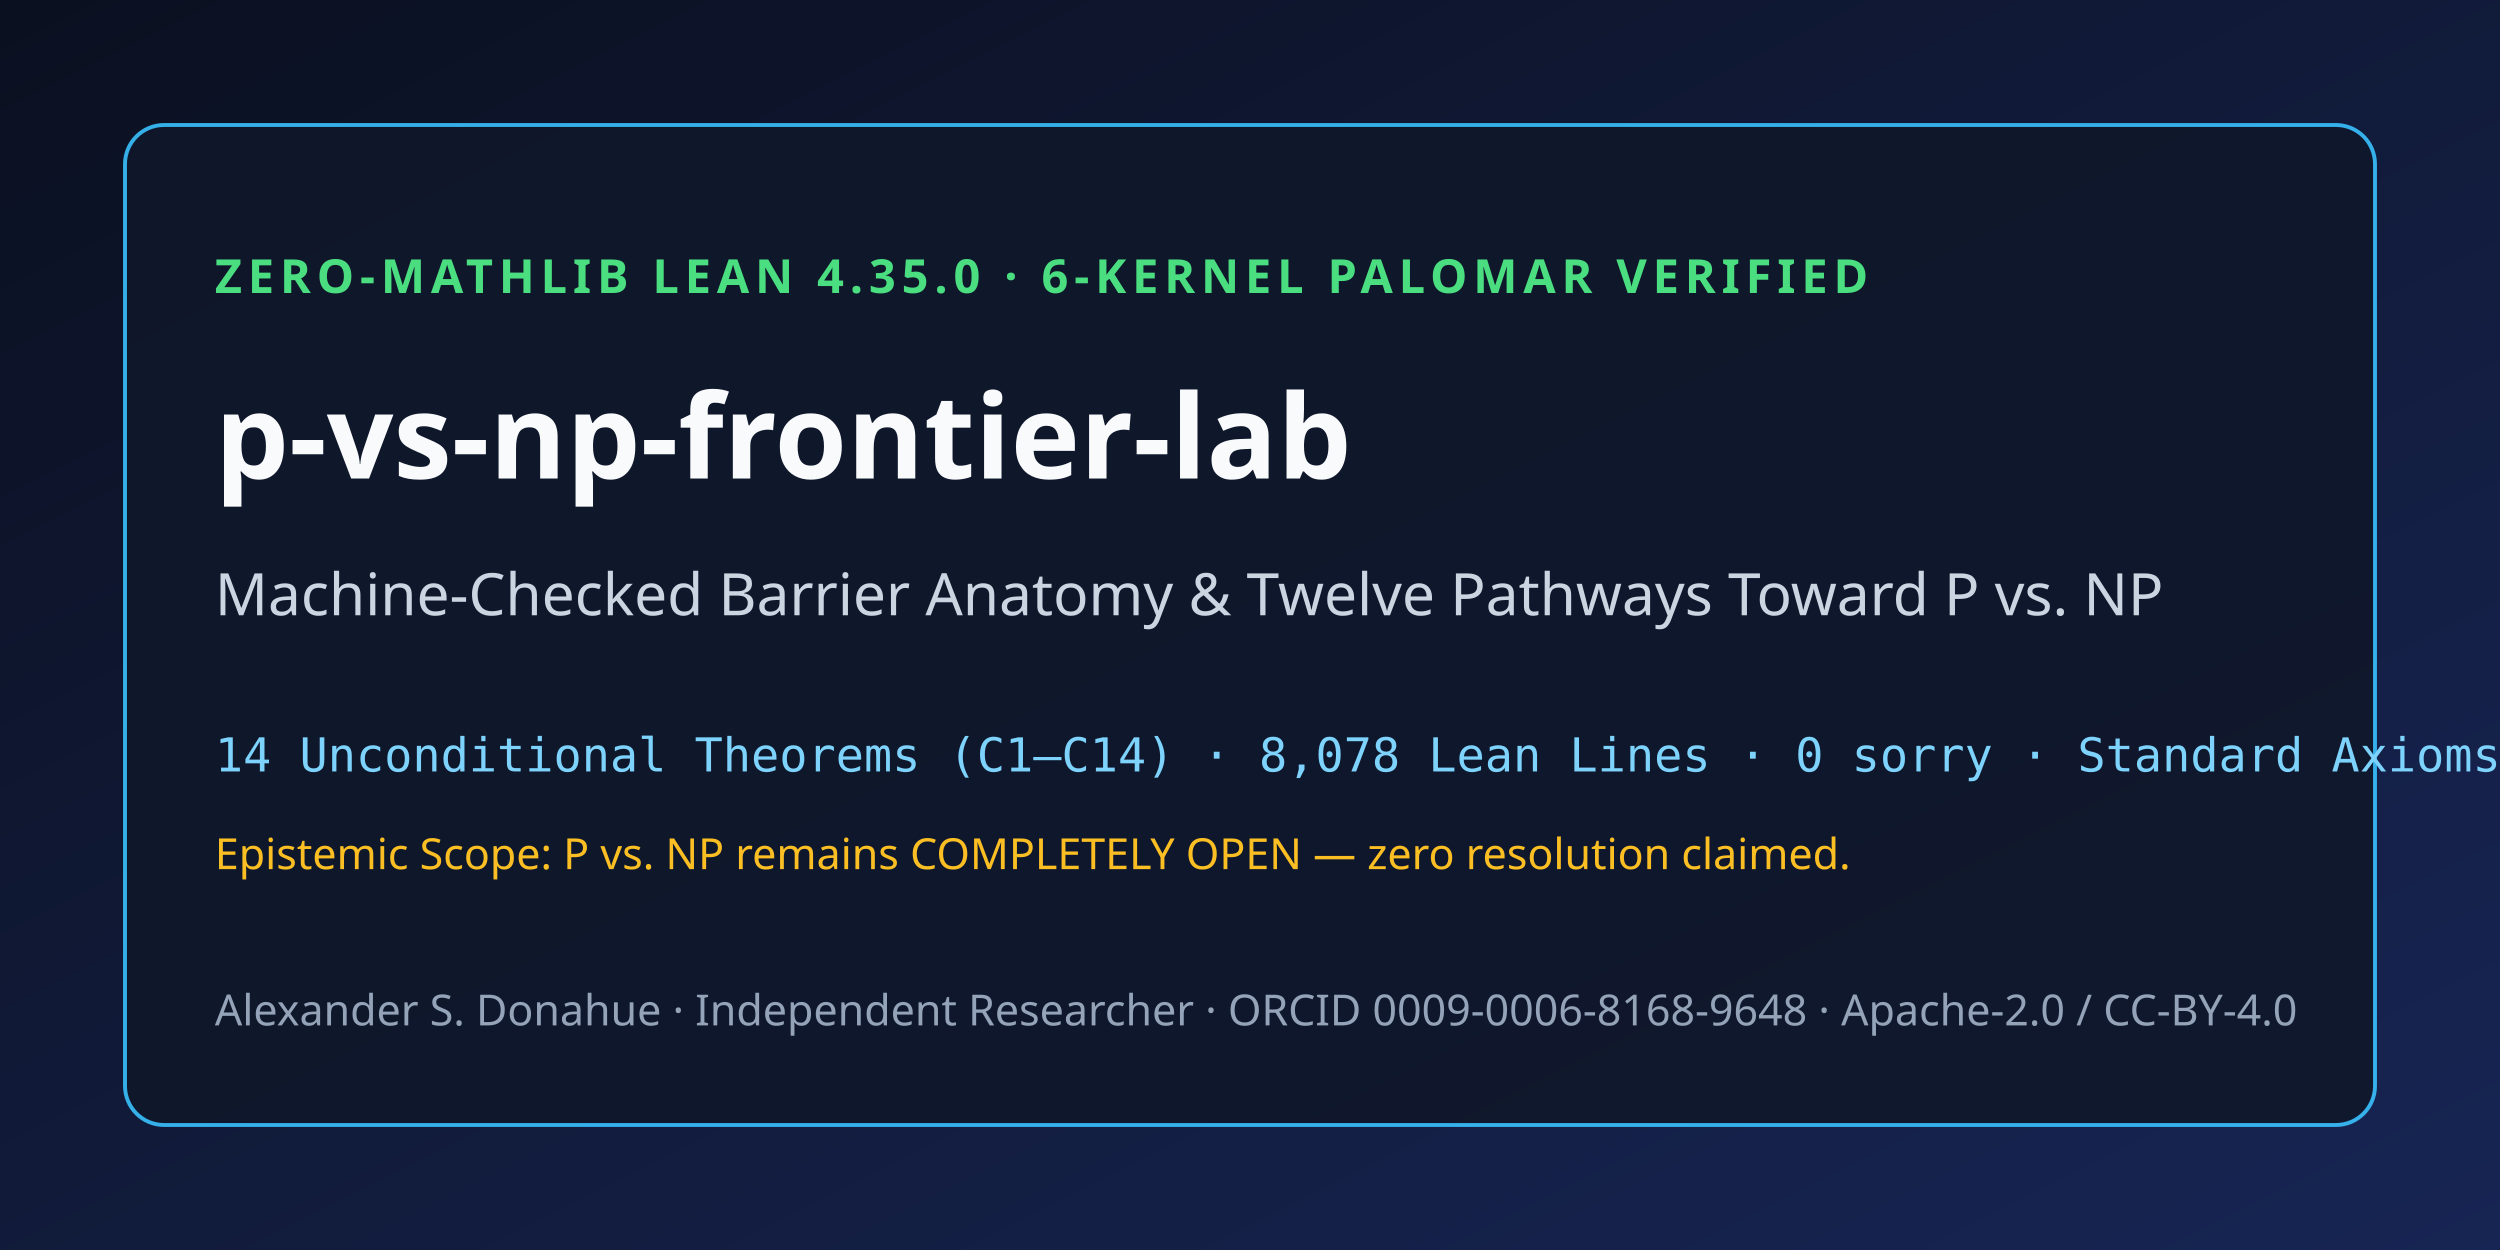
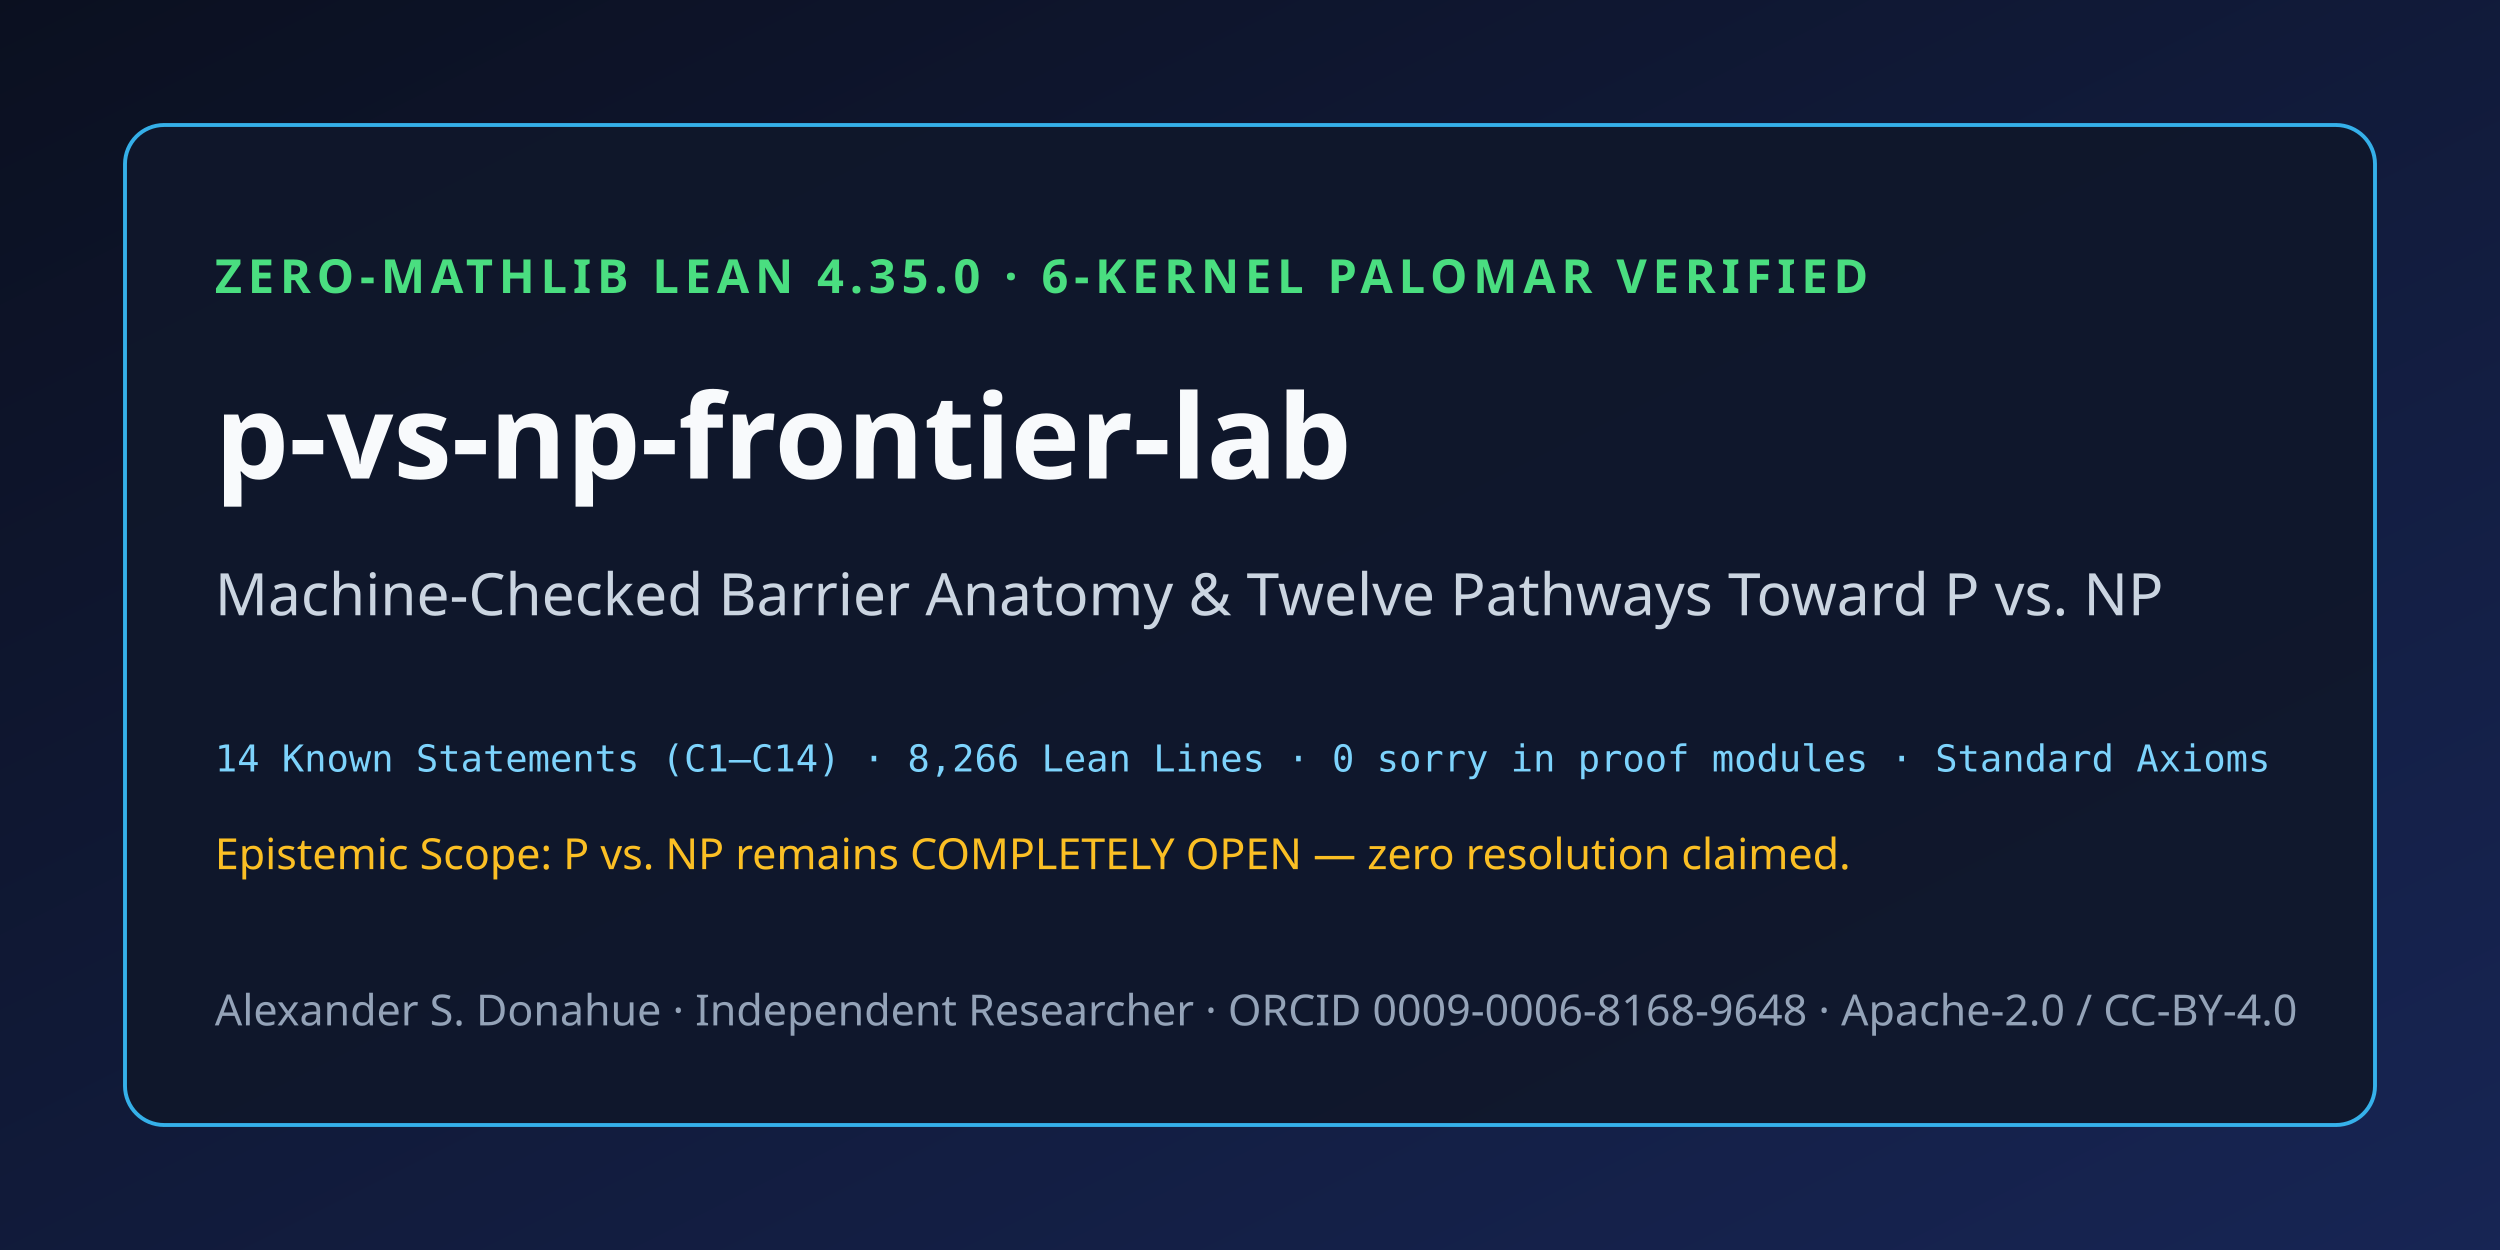
<svg xmlns="http://www.w3.org/2000/svg" width="1280" height="640" viewBox="0 0 1280 640">
  <defs>
    <linearGradient id="bg" x1="0" y1="0" x2="1" y2="1">
      <stop offset="0%" stop-color="#0b1020" />
      <stop offset="100%" stop-color="#172554" />
    </linearGradient>
  </defs>
  <rect width="1280" height="640" fill="url(#bg)" />
  <rect x="64" y="64" width="1152" height="512" rx="20" fill="#0f172a" stroke="#38bdf8" stroke-width="2" opacity="0.92" />
  <text x="110" y="150" fill="#4ade80" font-family="system-ui,sans-serif" font-size="24" font-weight="700" letter-spacing="3">ZERO-MATHLIB LEAN 4.35.0 · 6-KERNEL PALOMAR VERIFIED</text>
  <text x="110" y="245" fill="#f8fafc" font-family="system-ui,sans-serif" font-size="60" font-weight="800">p-vs-np-frontier-lab</text>
  <text x="110" y="315" fill="#cbd5e1" font-family="system-ui,sans-serif" font-size="30">Machine-Checked Barrier Anatomy &amp; Twelve Pathways Toward P vs. NP</text>
-   <text x="110" y="395" fill="#7dd3fc" font-family="monospace" font-size="24">14 Unconditional Theorems (C1–C14) · 8,078 Lean Lines · 0 sorry · Standard Axioms</text>
+   <text x="110" y="395" fill="#7dd3fc" font-family="monospace" font-size="19">14 Known Statements (C1–C14) · 8,266 Lean Lines · 0 sorry in proof modules · Standard Axioms</text>
  <text x="110" y="445" fill="#fbbf24" font-family="system-ui,sans-serif" font-size="22">Epistemic Scope: P vs. NP remains COMPLETELY OPEN — zero resolution claimed.</text>
  <text x="110" y="525" fill="#94a3b8" font-family="system-ui,sans-serif" font-size="22">Alexander S. Donahue · Independent Researcher · ORCID 0009-0006-8168-9648 · Apache-2.0 / CC-BY-4.0</text>
</svg>
